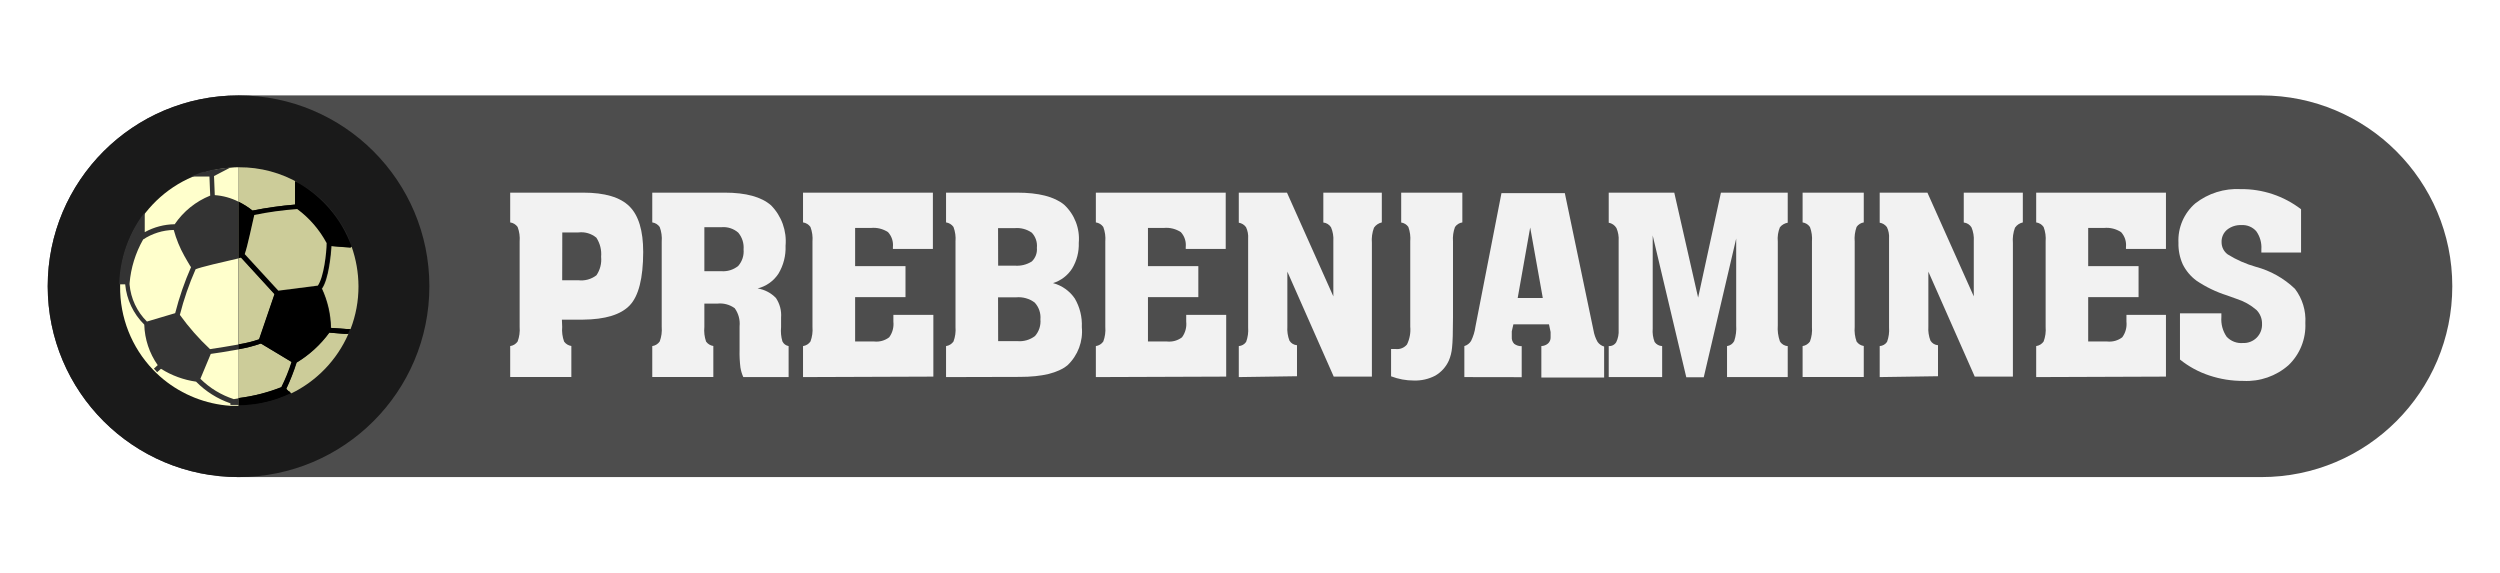
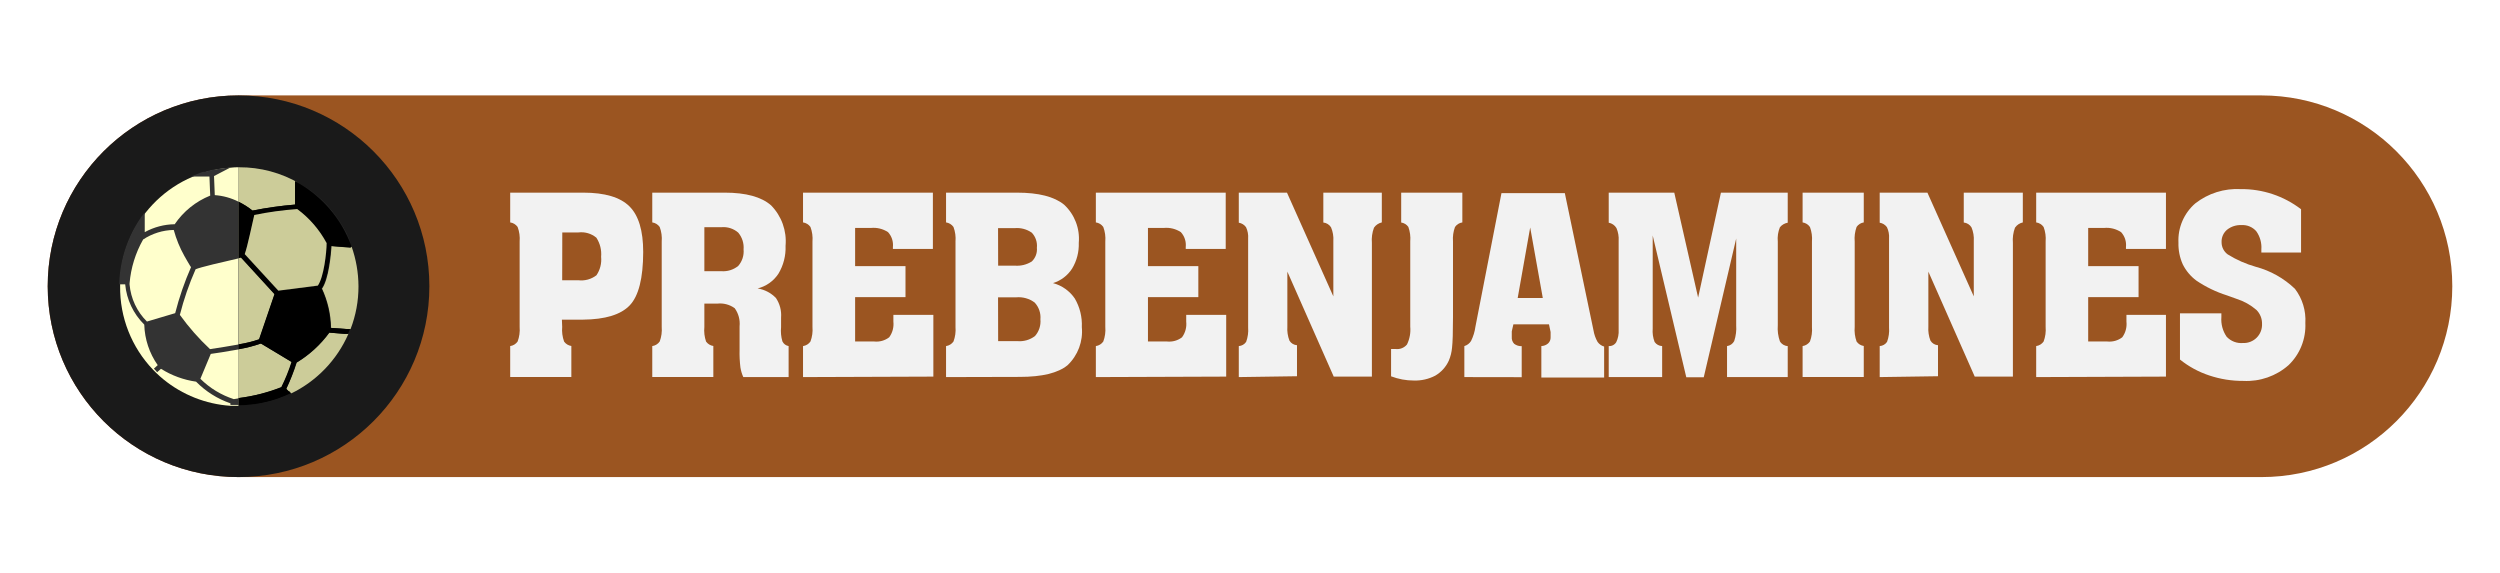
<svg xmlns="http://www.w3.org/2000/svg" id="Municipios_de_la_provincia_de_Santa_Cruz_de_Tenerife" data-name="Municipios de la provincia de Santa Cruz de Tenerife" viewBox="0 0 262.01 60">
  <defs>
-     <style>.cls-1{fill:#4d4d4d;}.cls-2{fill:#1a1a1a;}.cls-3{fill:#cc9;}.cls-4{fill:#ffc;}.cls-5{fill:#333;}.cls-6{fill:#f2f2f2;}</style>
+     <style>.cls-1{fill:#9b5521;}.cls-2{fill:#1a1a1a;}.cls-3{fill:#cc9;}.cls-4{fill:#ffc;}.cls-5{fill:#333;}.cls-6{fill:#f2f2f2;}</style>
  </defs>
  <rect class="cls-1" x="5" y="10" width="252.01" height="40" rx="20" ry="20" />
  <path class="cls-2" d="M25,10h0A20,20,0,0,1,45,30h0A20,20,0,0,1,25,50h0A20,20,0,0,1,5,30H5A20,20,0,0,1,25,10Z" />
  <path class="cls-3" d="M31.41,19.24l-.2-.11L30.93,19v2.44a39.1,39.1,0,0,0-4.46.63A7.94,7.94,0,0,0,25,21.15V17.53h.05A12.45,12.45,0,0,1,31.41,19.24Z" />
  <path class="cls-3" d="M28.8,30.81h0l-1.62,4.74h0a12.84,12.84,0,0,1-2.15.53V27l.25-.05h0Z" />
  <path class="cls-3" d="M30.59,37.95a18.4,18.4,0,0,1-1.07,2.64A18.6,18.6,0,0,1,25,41.72V36.59A14,14,0,0,0,27.37,36Z" />
  <path class="cls-4" d="M25,17.53v25q-.44,0-.87,0a12.46,12.46,0,0,1-7-2.77c-.25-.21-.5-.42-.73-.65l-.36-.36A12.43,12.43,0,0,1,12.59,30v-.13A12.45,12.45,0,0,1,24.22,17.57,5.39,5.39,0,0,1,25,17.53Z" />
  <path class="cls-3" d="M36.51,35a12.51,12.51,0,0,1-6,6.24l.05,0,0,0h0l-.15-.13L30.26,41h0L30,40.76A21.51,21.51,0,0,0,31.1,38a11.76,11.76,0,0,0,3.43-3.14l1.6.13h.38Z" />
  <path class="cls-3" d="M37.57,30a12.32,12.32,0,0,1-.83,4.49l-.36,0-1.68-.12a10.23,10.23,0,0,0-.95-4.12h0c.71-1,.94-3.6,1-4.46,1.23.11,1.68.15,1.86.15a.23.23,0,0,0,.15,0l.08-.07v-.05A12.61,12.61,0,0,1,37.57,30Z" />
  <path class="cls-5" d="M36.82,25.72a9.66,9.66,0,0,0-1.21-2.48,12.09,12.09,0,0,0-4.18-4,12.4,12.4,0,0,1,3.15,2.65,12.27,12.27,0,0,1,2.26,3.88Zm-.08,8.79h0c-.08.17-.15.34-.22.51h0l.2-.5ZM25,42.5v-.75l-.5.08A8.83,8.83,0,0,1,21,39.7l1.09-2.61c.51-.07,1.74-.25,2.92-.47V36.1c-.94.17-2,.34-3,.49h0A24.66,24.66,0,0,1,18.85,33a30.14,30.14,0,0,1,1.65-4.78C21,28,23.33,27.46,25,27.08V21.14a6.52,6.52,0,0,0-2.49-.69h0l-.08-2,1.62-.84.15-.08.07,0-1,.12a5.65,5.65,0,0,0-.67.11h-.13a7.85,7.85,0,0,0-1,.25h0l-.08,0h-.11l-.32.11L20,18.5h.22l.62,0,1.11,0,.08,2a8.19,8.19,0,0,0-3.72,3,6.69,6.69,0,0,0-3.14.83h0c0-.67,0-1.52,0-1.52v-.53l-.33.41a12.93,12.93,0,0,0-2.34,6.91v.2h.62a6.83,6.83,0,0,0,2,4.22,7.78,7.78,0,0,0,1.41,4.25h0l-.4.36h0l.34.38,0,0,.4-.36A9.4,9.4,0,0,0,20.55,40h0a9.29,9.29,0,0,0,3.6,2.27v0l0,.17h.95a11.73,11.73,0,0,0,5.22-1.16l.17-.09a12.37,12.37,0,0,1-5.41,1.23h0Zm-9.6-8.8a6.23,6.23,0,0,1-1.82-3.88v-.13A11.2,11.2,0,0,1,15,25.1v0a6,6,0,0,1,3.21-1,12,12,0,0,0,1.11,2.72c.22.41.44.75.58,1a2,2,0,0,1,.12.18,31,31,0,0,0-1.66,4.82Z" />
  <path d="M36.59,25.92a.23.23,0,0,0,.15,0l.08-.07v-.05a12.52,12.52,0,0,0-2.26-3.88,12.72,12.72,0,0,0-3.15-2.65,0,0,0,0,1,0,0l-.2-.11L30.92,19v2.44a39.1,39.1,0,0,0-4.46.63A7.94,7.94,0,0,0,25,21.14v5.91l.25-.05h0l3.51,3.83h0l-1.62,4.74h0a12.84,12.84,0,0,1-2.15.53v.51A14,14,0,0,0,27.33,36l3.22,1.93a18.4,18.4,0,0,1-1.07,2.64A18.6,18.6,0,0,1,25,41.72v.75H25a12.37,12.37,0,0,0,5.41-1.23h0l.05,0,0,0h0L30.31,41,30.22,41h0L30,40.75A21.51,21.51,0,0,0,31.06,38a11.76,11.76,0,0,0,3.43-3.14l1.6.13h.38c.08-.17.15-.34.21-.51l-.36,0-1.68-.12a10.23,10.23,0,0,0-.95-4.12h0c.71-1,.94-3.6,1-4.46C36,25.88,36.41,25.92,36.59,25.92Zm-2.36-.41c0,1-.3,3.59-.92,4.45l-4.14.53-3.52-3.83c.29-.8.79-3.22,1-4.1a34.66,34.66,0,0,1,4.5-.62,11,11,0,0,1,3.13,3.58Z" />
  <path class="cls-3" d="M34.23,25.48v0c0,1-.3,3.59-.92,4.45l-4.14.53-3.52-3.83c.29-.8.79-3.22,1-4.1a34.66,34.66,0,0,1,4.5-.62A10.7,10.7,0,0,1,34.23,25.48Z" />
  <path class="cls-6" d="M58.92,34.26a3.61,3.61,0,0,0,.2,1.54,1.13,1.13,0,0,0,.76.46v3.25H53.47V36.27a1.14,1.14,0,0,0,.78-.48,3.53,3.53,0,0,0,.21-1.53V25.32a3.53,3.53,0,0,0-.21-1.53,1.14,1.14,0,0,0-.78-.48V20.19h7.66q3.38,0,4.83,1.43t1.45,4.79Q67.4,30.53,66,32t-4.91,1.5h-2.2Zm0-4.89H60.6a2.6,2.6,0,0,0,1.91-.52A2.93,2.93,0,0,0,63,26.91a3.14,3.14,0,0,0-.5-2,2.46,2.46,0,0,0-1.87-.55h-1.7Z" />
  <path class="cls-6" d="M73.82,34.26A3.61,3.61,0,0,0,74,35.8a1.13,1.13,0,0,0,.76.46v3.25H68.36V36.27a1.14,1.14,0,0,0,.78-.48,3.53,3.53,0,0,0,.21-1.53V25.32a3.53,3.53,0,0,0-.21-1.53,1.14,1.14,0,0,0-.78-.48V20.19h7.59q3.34,0,4.86,1.33a5.37,5.37,0,0,1,1.52,4.24,5.26,5.26,0,0,1-.75,2.93,3.66,3.66,0,0,1-2.18,1.54,3.4,3.4,0,0,1,1.92,1,3.22,3.22,0,0,1,.54,2.06v1A3.89,3.89,0,0,0,82,35.78a.88.88,0,0,0,.65.49v3.25H77.9a4.06,4.06,0,0,1-.3-1,12.39,12.39,0,0,1-.09-1.82V34.21A2.77,2.77,0,0,0,77,32.3a2.62,2.62,0,0,0-1.83-.48H73.82Zm0-5.84h1.75a2.51,2.51,0,0,0,1.8-.55,2.31,2.31,0,0,0,.56-1.73,2.42,2.42,0,0,0-.56-1.76,2.36,2.36,0,0,0-1.75-.57h-1.8Z" />
  <path class="cls-6" d="M84.16,39.52V36.27a1.14,1.14,0,0,0,.78-.48,3.53,3.53,0,0,0,.21-1.53V25.32a3.53,3.53,0,0,0-.21-1.53,1.14,1.14,0,0,0-.78-.48V20.19H97.77v5.9H93.58v-.2a2,2,0,0,0-.51-1.56,2.78,2.78,0,0,0-1.8-.44H89.62v4H94.9v3.25H89.62v4.65h2a2.2,2.2,0,0,0,1.57-.44,2.34,2.34,0,0,0,.44-1.64V33h4.19v6.47Z" />
  <path class="cls-6" d="M99.15,39.52V36.27a1.14,1.14,0,0,0,.78-.48,3.53,3.53,0,0,0,.21-1.53V25.32a3.53,3.53,0,0,0-.21-1.53,1.14,1.14,0,0,0-.78-.48V20.19h7.44q3.39,0,4.93,1.26a4.86,4.86,0,0,1,1.54,4,4.88,4.88,0,0,1-.7,2.7,3.66,3.66,0,0,1-2,1.52,4,4,0,0,1,2.28,1.61,5.43,5.43,0,0,1,.74,3,4.87,4.87,0,0,1-1.5,4q-1.5,1.22-5,1.22Zm5.46-11.68h1.73a2.88,2.88,0,0,0,1.8-.44,1.75,1.75,0,0,0,.53-1.43,2,2,0,0,0-.53-1.58,2.7,2.7,0,0,0-1.8-.48H104.6Zm0,7.91h2a2.66,2.66,0,0,0,1.86-.53,2.32,2.32,0,0,0,.57-1.75,2.29,2.29,0,0,0-.6-1.76,2.81,2.81,0,0,0-1.93-.55H104.6Z" />
  <path class="cls-6" d="M114.85,39.52V36.27a1.14,1.14,0,0,0,.78-.48,3.53,3.53,0,0,0,.21-1.53V25.32a3.53,3.53,0,0,0-.21-1.53,1.14,1.14,0,0,0-.78-.48V20.19h13.61v5.9h-4.19v-.2a2,2,0,0,0-.51-1.56,2.78,2.78,0,0,0-1.8-.44h-1.65v4h5.28v3.25h-5.28v4.65h2a2.2,2.2,0,0,0,1.57-.44,2.34,2.34,0,0,0,.44-1.64V33h4.19v6.47Z" />
  <path class="cls-6" d="M129.83,39.52V36.27a1,1,0,0,0,.77-.44,3.55,3.55,0,0,0,.21-1.51V25a2.38,2.38,0,0,0-.22-1.19,1.16,1.16,0,0,0-.76-.47V20.19h5.05l4.86,10.87V25.27a3.14,3.14,0,0,0-.24-1.44,1.08,1.08,0,0,0-.81-.51V20.19h6.13v3.12a1.35,1.35,0,0,0-.82.55,3.68,3.68,0,0,0-.22,1.61v14h-4l-4.86-11v5.76a3.42,3.42,0,0,0,.22,1.47,1,1,0,0,0,.79.48v3.25Z" />
  <path class="cls-6" d="M152.28,33.24q0,2.35-.1,3.2a4.43,4.43,0,0,1-.34,1.36,3.47,3.47,0,0,1-1.42,1.57,4.51,4.51,0,0,1-2.25.51,6.51,6.51,0,0,1-1.21-.11,7.05,7.05,0,0,1-1.17-.33V36.58l.2,0h.3a1.33,1.33,0,0,0,1.17-.48,3.55,3.55,0,0,0,.34-1.87V25.32a3.61,3.61,0,0,0-.2-1.54,1.12,1.12,0,0,0-.75-.46V20.19h6.41v3.12a1.13,1.13,0,0,0-.77.48,3.54,3.54,0,0,0-.21,1.52Z" />
  <path class="cls-6" d="M153.47,39.52V36.27a1.23,1.23,0,0,0,.7-.53,4.8,4.8,0,0,0,.46-1.5l2.73-14H164l3,14.36a3.69,3.69,0,0,0,.43,1.23,1.27,1.27,0,0,0,.69.49v3.25h-6.58V36.27a1.15,1.15,0,0,0,.71-.28.83.83,0,0,0,.26-.63c0-.07,0-.15,0-.25s0-.2,0-.31l-.17-.81h-3.73l-.17.74c0,.14,0,.25,0,.34s0,.17,0,.25a.92.92,0,0,0,.25.71,1.23,1.23,0,0,0,.79.25v3.25Zm5.59-8.29h2.63l-1.32-7.39Z" />
  <path class="cls-6" d="M173.21,24.68v9.75a3.17,3.17,0,0,0,.2,1.41,1,1,0,0,0,.79.43v3.25h-5.6V36.27a.85.85,0,0,0,.79-.41,2.61,2.61,0,0,0,.25-1.3V25.25a2.89,2.89,0,0,0-.23-1.35,1.19,1.19,0,0,0-.81-.56V20.19h6.87l2.5,11,2.39-11h7v3.15a1.35,1.35,0,0,0-.82.48,3.17,3.17,0,0,0-.22,1.5v8.76a4.13,4.13,0,0,0,.22,1.69,1,1,0,0,0,.82.5v3.25H181V36.27a1,1,0,0,0,.75-.52,4.29,4.29,0,0,0,.21-1.66V25l-3.4,14.54h-1.83Z" />
  <path class="cls-6" d="M194.38,34.26a3.61,3.61,0,0,0,.2,1.54,1.12,1.12,0,0,0,.75.46v3.25h-6.41V36.27a1.14,1.14,0,0,0,.77-.48,3.53,3.53,0,0,0,.21-1.53V25.32a3.53,3.53,0,0,0-.21-1.53,1.14,1.14,0,0,0-.77-.48V20.19h6.41v3.12a1.11,1.11,0,0,0-.75.47,3.61,3.61,0,0,0-.2,1.54Z" />
  <path class="cls-6" d="M197,39.52V36.27a1,1,0,0,0,.77-.44,3.55,3.55,0,0,0,.21-1.51V25a2.38,2.38,0,0,0-.22-1.19,1.16,1.16,0,0,0-.76-.47V20.19H202l4.86,10.87V25.27a3.14,3.14,0,0,0-.24-1.44,1.08,1.08,0,0,0-.81-.51V20.19H212v3.12a1.35,1.35,0,0,0-.82.55,3.68,3.68,0,0,0-.22,1.61v14h-4l-4.86-11v5.76a3.42,3.42,0,0,0,.22,1.47,1,1,0,0,0,.79.48v3.25Z" />
  <path class="cls-6" d="M213.4,39.52V36.27a1.14,1.14,0,0,0,.78-.48,3.53,3.53,0,0,0,.21-1.53V25.32a3.53,3.53,0,0,0-.21-1.53,1.14,1.14,0,0,0-.78-.48V20.19H227v5.9h-4.19v-.2a2,2,0,0,0-.51-1.56,2.78,2.78,0,0,0-1.8-.44h-1.65v4h5.28v3.25h-5.28v4.65h2a2.2,2.2,0,0,0,1.57-.44,2.34,2.34,0,0,0,.44-1.64V33H227v6.47Z" />
  <path class="cls-6" d="M228.47,37.68V32.84h4.34v.38a3.2,3.2,0,0,0,.55,2.07,2.1,2.1,0,0,0,1.71.66,1.92,1.92,0,0,0,2-2,2,2,0,0,0-.59-1.47,5.94,5.94,0,0,0-2.08-1.16l-1-.36a12.43,12.43,0,0,1-3.21-1.55,4.79,4.79,0,0,1-1.43-1.71,5.22,5.22,0,0,1-.45-2.27,5.12,5.12,0,0,1,1.76-4.11,7.1,7.1,0,0,1,4.77-1.5,10.2,10.2,0,0,1,6.32,2.11v4.54H237v-.34a2.91,2.91,0,0,0-.53-1.89,1.89,1.89,0,0,0-1.55-.65,2.26,2.26,0,0,0-1.52.49,1.62,1.62,0,0,0-.57,1.3,1.57,1.57,0,0,0,.64,1.28,11.47,11.47,0,0,0,2.94,1.3,9.43,9.43,0,0,1,4.11,2.31,5.38,5.38,0,0,1,1.09,3.59,5.75,5.75,0,0,1-1.76,4.41,6.65,6.65,0,0,1-4.74,1.65,11,11,0,0,1-3.57-.57A9.73,9.73,0,0,1,228.47,37.68Z" />
</svg>
